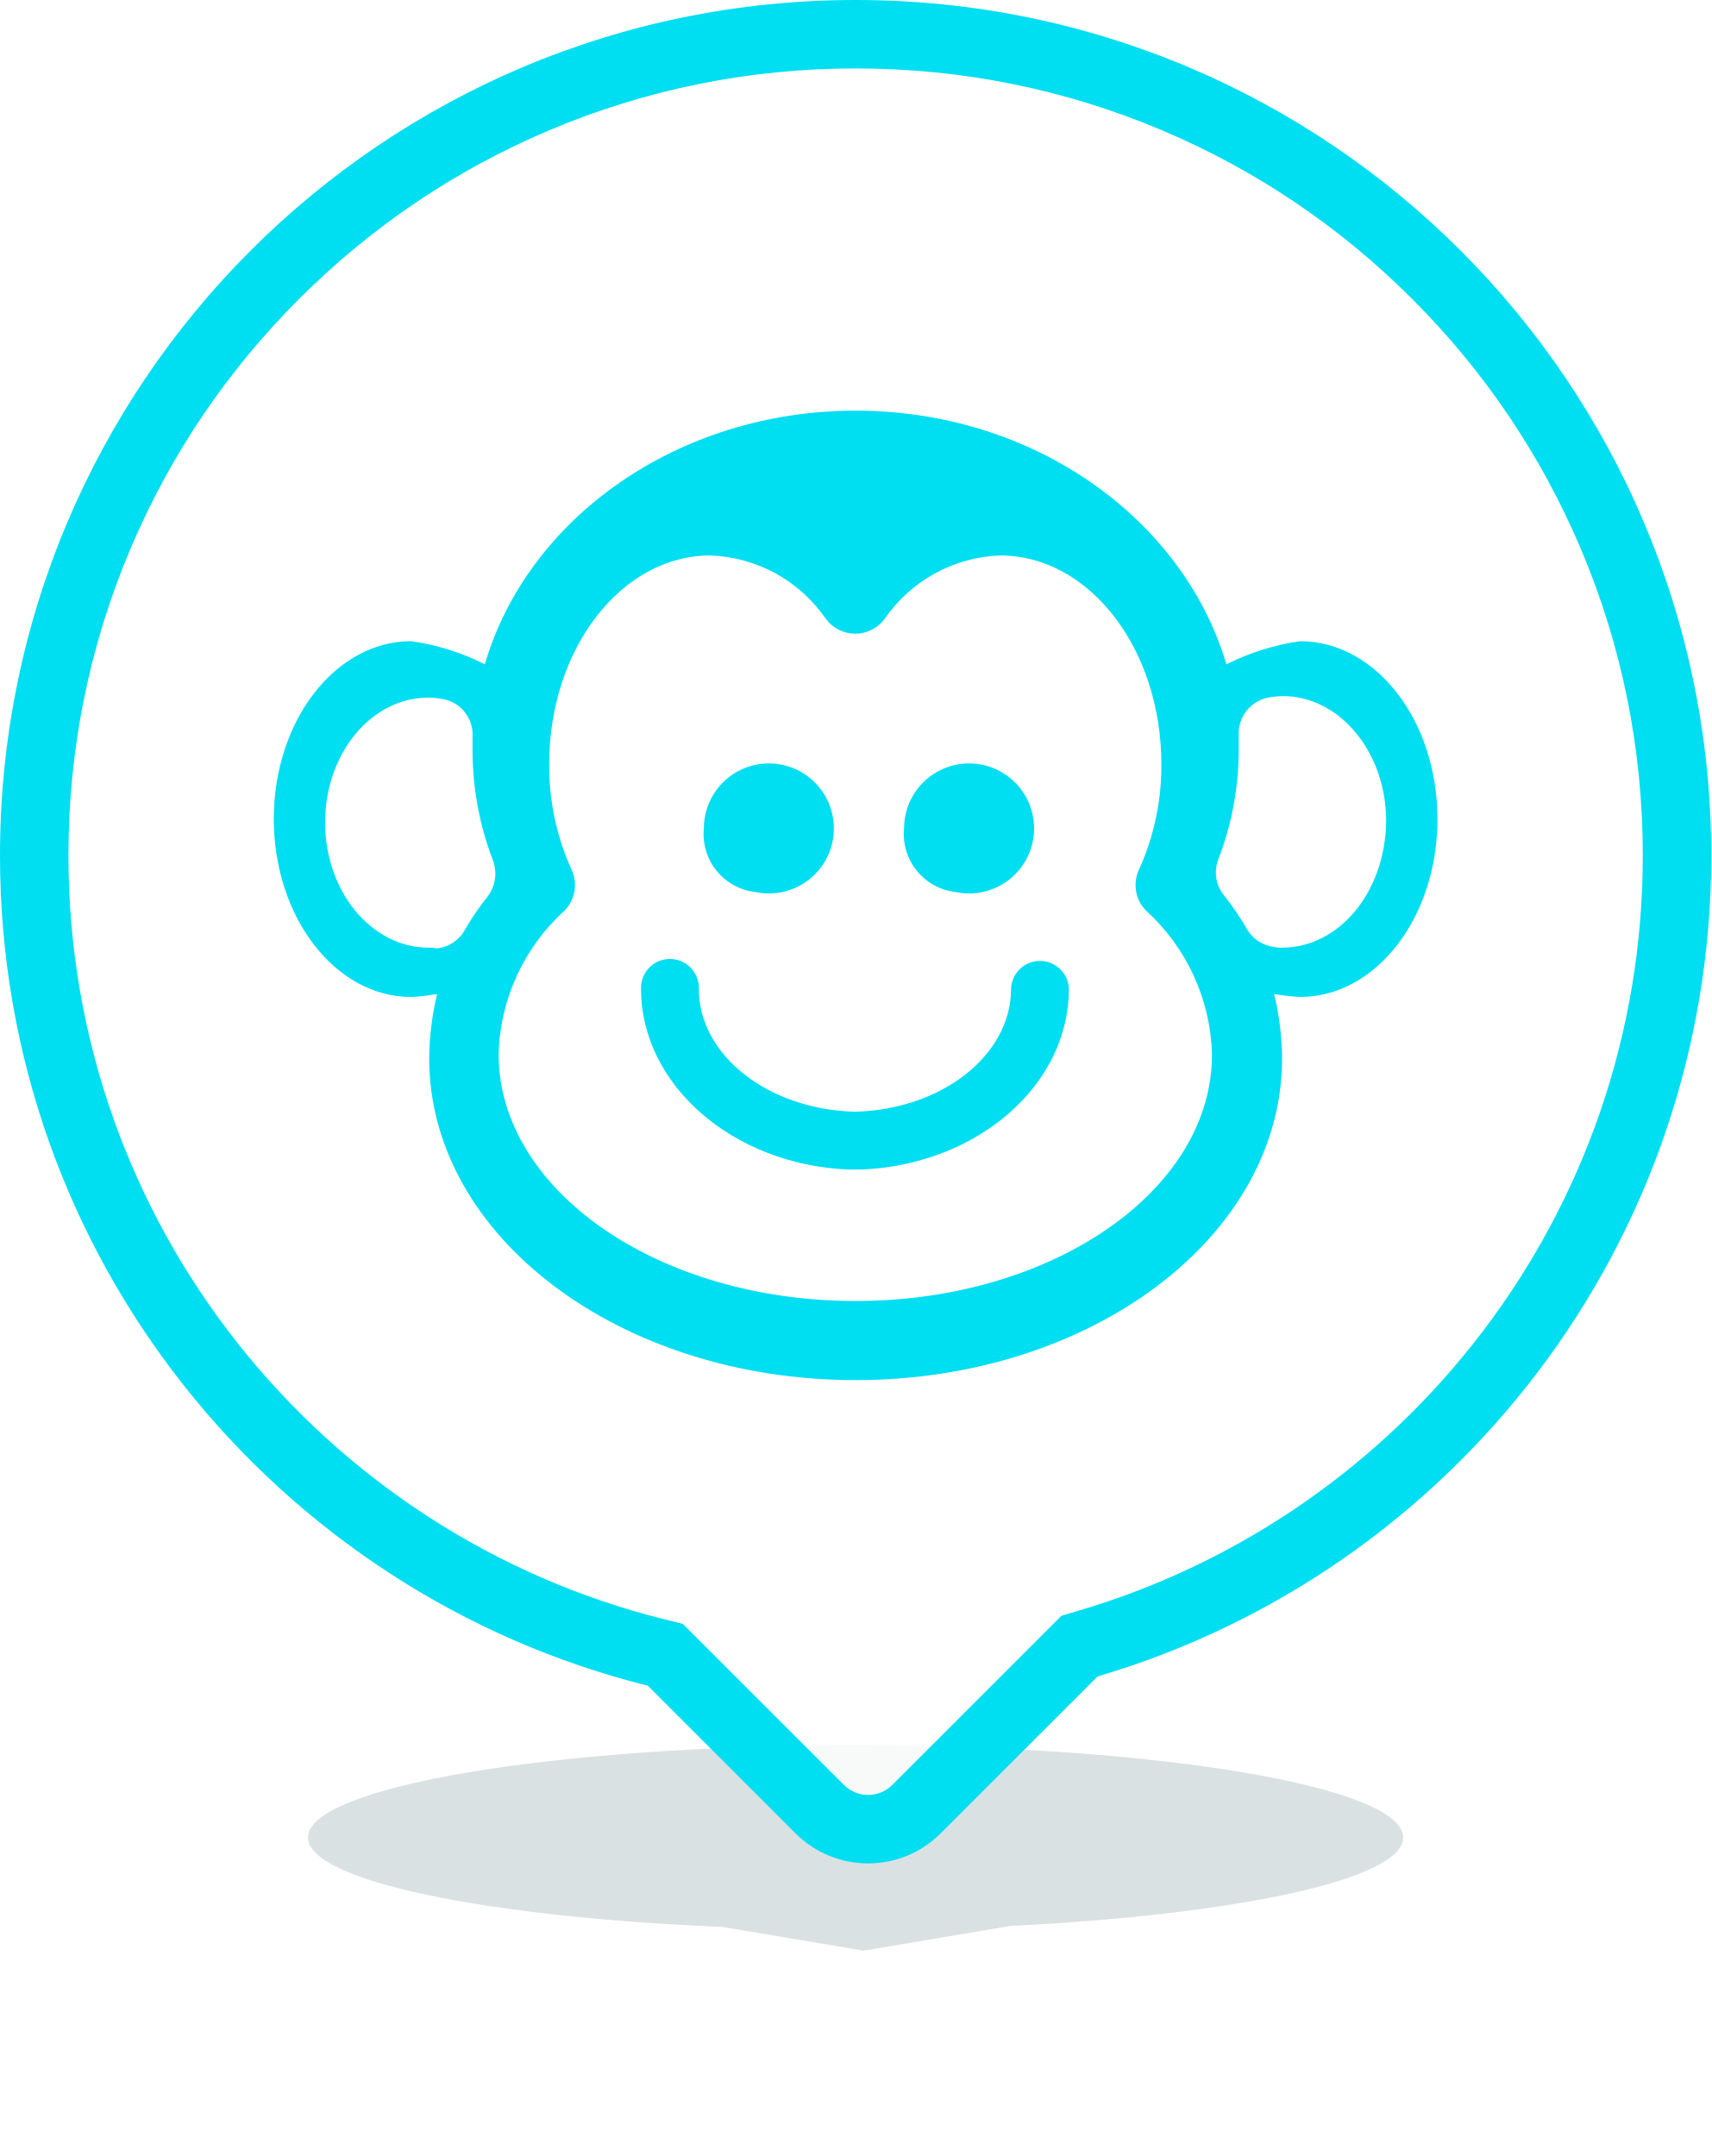
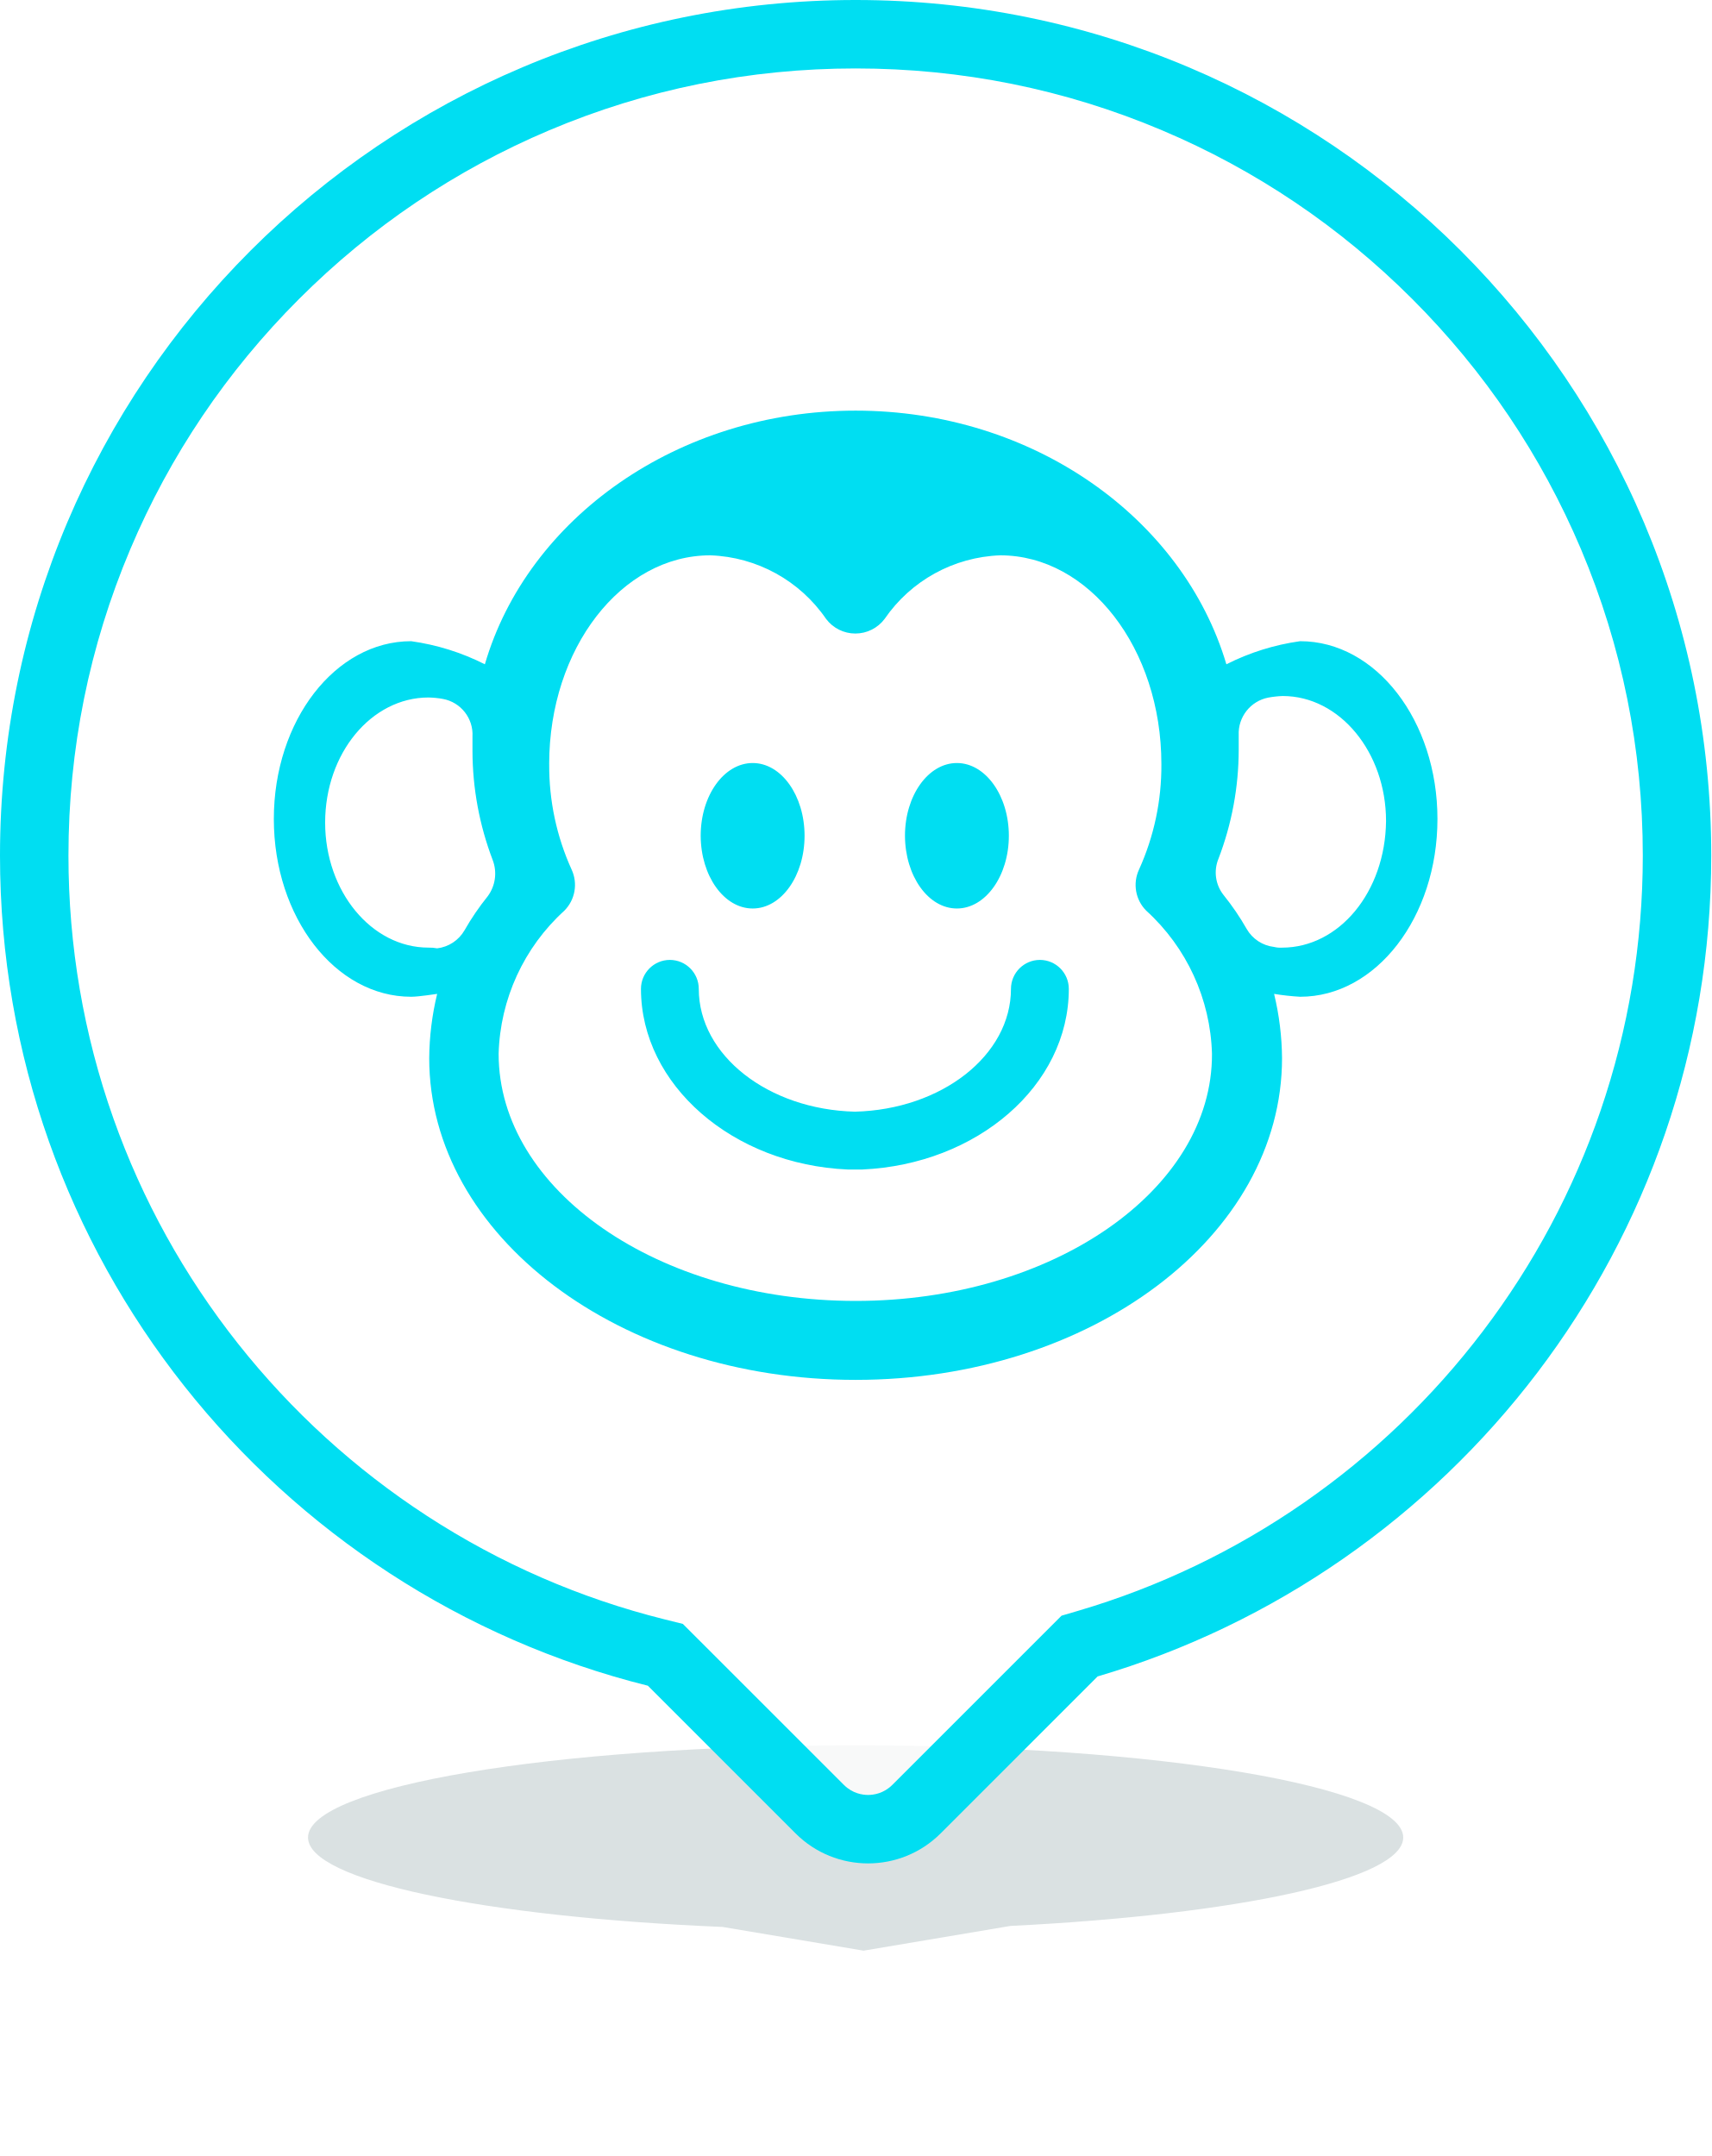
<svg xmlns="http://www.w3.org/2000/svg" viewBox="0 0 50 63">
  <defs>
    <style>.a{fill:rgba(70,108,110,0.2);}.b{fill:rgba(255,255,255,0.8);}.c,.e{fill:#00def2;}.d,.e{stroke:none;}</style>
  </defs>
  <g transform="translate(-2597 -6019)">
    <path class="a" d="M12.115,5.307C5.156,5.014,0,3.955,0,2.693,0,1.206,7.164,0,16,0S32,1.206,32,2.693c0,1.223-4.842,2.255-11.475,2.584L16.233,6Z" transform="translate(2606 6070)" />
    <g transform="translate(-5718)">
      <g class="b" transform="translate(8315 6019)">
        <path class="d" d="M 25.364 53.45 C 24.83 53.45 24.327 53.241 23.95 52.864 L 19.637 48.551 L 19.441 48.355 L 19.172 48.288 C 16.598 47.646 14.161 46.584 11.93 45.133 C 9.736 43.705 7.798 41.939 6.171 39.884 C 4.529 37.81 3.251 35.499 2.371 33.017 C 1.461 30.449 1 27.751 1 25 C 1 21.76 1.634 18.617 2.886 15.659 C 4.094 12.801 5.825 10.234 8.03 8.03 C 10.234 5.825 12.801 4.094 15.659 2.886 C 18.617 1.634 21.76 1 25 1 C 28.241 1 31.383 1.634 34.342 2.886 C 37.2 4.094 39.766 5.825 41.971 8.03 C 44.175 10.234 45.906 12.801 47.115 15.659 C 48.366 18.617 49 21.76 49 25 C 49 27.667 48.566 30.286 47.71 32.784 C 46.883 35.199 45.676 37.459 44.125 39.501 C 42.591 41.522 40.756 43.28 38.673 44.727 C 36.561 46.194 34.245 47.304 31.788 48.027 L 31.543 48.099 L 31.363 48.28 L 26.779 52.864 C 26.401 53.241 25.899 53.45 25.364 53.45 Z" />
        <path class="e" d="M 25.364 52.45 C 25.519 52.45 25.817 52.411 26.072 52.156 L 30.656 47.572 L 31.016 47.212 L 31.505 47.068 C 33.859 46.375 36.079 45.311 38.103 43.906 C 40.1 42.519 41.858 40.834 43.329 38.897 C 44.815 36.939 45.971 34.774 46.764 32.46 C 47.584 30.066 48 27.556 48 25 C 48 21.894 47.393 18.883 46.194 16.048 C 45.035 13.31 43.377 10.85 41.264 8.737 C 39.151 6.624 36.691 4.965 33.952 3.807 C 31.118 2.608 28.106 2 25 2 C 21.894 2 18.883 2.608 16.048 3.807 C 13.31 4.965 10.85 6.624 8.737 8.737 C 6.624 10.85 4.965 13.31 3.807 16.048 C 2.608 18.883 2 21.894 2 25 C 2 27.637 2.442 30.222 3.314 32.683 C 4.157 35.061 5.382 37.275 6.955 39.263 C 8.515 41.233 10.372 42.926 12.475 44.295 C 14.613 45.686 16.948 46.703 19.414 47.318 L 19.952 47.452 L 20.344 47.844 L 24.657 52.156 C 24.912 52.411 25.209 52.45 25.364 52.45 M 25.364 54.45 C 24.596 54.45 23.828 54.157 23.243 53.571 L 18.93 49.258 C 8.056 46.546 2.716064386731887e-07 36.714 2.716064386731887e-07 25 C 2.716064386731887e-07 11.193 11.193 5.314331247063819e-06 25 5.314331247063819e-06 C 38.807 5.314331247063819e-06 50 11.193 50 25 C 50 36.351 42.434 45.936 32.07 48.987 L 27.486 53.571 C 26.9 54.157 26.132 54.45 25.364 54.45 Z" />
      </g>
-       <g transform="translate(8322.9 6031)">
-         <path class="c" d="M30.088,6.737a6.867,6.867,0,0,0-2.154.676C26.666,3.147,22.3,0,17.1,0S7.512,3.147,6.266,7.412a6.867,6.867,0,0,0-2.154-.676C1.9,6.737.1,9.06.1,11.932s1.8,5.2,4.012,5.2c.232,0,.739-.084.76-.084a8.247,8.247,0,0,0-.232,1.88c0,5.2,5.575,9.4,12.46,9.4s12.46-4.2,12.46-9.4a8.247,8.247,0,0,0-.232-1.88,7.219,7.219,0,0,0,.76.084c2.217,0,4.012-2.323,4.012-5.2S32.3,6.737,30.088,6.737ZM4.619,15.691c-1.668,0-3.02-1.647-3.02-3.653,0-2.027,1.352-3.653,3.02-3.653a2.6,2.6,0,0,1,.422.042,1.056,1.056,0,0,1,.866,1.1v.422A8.994,8.994,0,0,0,6.5,13.135a1.108,1.108,0,0,1-.148,1.056,7.491,7.491,0,0,0-.676.993,1.067,1.067,0,0,1-.8.528A1.212,1.212,0,0,0,4.619,15.691ZM17.1,26.017c-5.765,0-10.432-3.231-10.432-7.222a5.867,5.867,0,0,1,1.922-4.181,1.065,1.065,0,0,0,.211-1.2,7.326,7.326,0,0,1-.655-3.083c0-3.379,2.112-6.1,4.709-6.1a4.279,4.279,0,0,1,3.379,1.858,1.069,1.069,0,0,0,1.711,0,4.279,4.279,0,0,1,3.379-1.858c2.6,0,4.709,2.724,4.709,6.1a7.326,7.326,0,0,1-.655,3.083,1.065,1.065,0,0,0,.211,1.2A5.867,5.867,0,0,1,27.511,18.8C27.532,22.765,22.865,26.017,17.1,26.017ZM29.56,15.691a.792.792,0,0,1-.232-.021,1.067,1.067,0,0,1-.8-.528,7.49,7.49,0,0,0-.676-.993,1.056,1.056,0,0,1-.148-1.056A8.908,8.908,0,0,0,28.293,9.9V9.482a1.071,1.071,0,0,1,.866-1.1,2.862,2.862,0,0,1,.422-.042c1.668,0,3.02,1.647,3.02,3.653C32.579,14.065,31.228,15.691,29.56,15.691Z" />
-         <g transform="translate(12.665 10.348)">
-           <path class="c" d="M88.8,52.717a1.9,1.9,0,1,0-1.5-1.858A1.706,1.706,0,0,0,88.8,52.717Z" transform="translate(-81.45 -49)" />
-           <path class="c" d="M61.1,52.717a1.9,1.9,0,1,0-1.5-1.858A1.706,1.706,0,0,0,61.1,52.717Z" transform="translate(-59.6 -49)" />
-         </g>
-         <path class="c" d="M57.362,82.124c3.358-.148,6.04-2.45,6.04-5.279a.845.845,0,0,0-1.689,0c0,1.943-2.027,3.527-4.561,3.59-2.534-.063-4.561-1.647-4.561-3.59a.845.845,0,1,0-1.689,0c0,2.809,2.682,5.132,6.04,5.279Z" transform="translate(-40.072 -59.95)" />
-       </g>
+       <path class="c" d="M-1766.459-6075.492a8.249,8.249,0,0,1,.232-1.879c-.021,0-.528.084-.76.084-2.218,0-4.012-2.323-4.012-5.195s1.795-5.195,4.012-5.195a6.869,6.869,0,0,1,2.154.675c1.245-4.265,5.639-7.412,10.833-7.412s9.566,3.147,10.833,7.412a6.869,6.869,0,0,1,2.155-.675c2.218,0,4.012,2.323,4.012,5.195s-1.795,5.195-4.012,5.195a7.237,7.237,0,0,1-.761-.084,8.249,8.249,0,0,1,.232,1.879c0,5.2-5.574,9.4-12.459,9.4S-1766.459-6070.3-1766.459-6075.492Zm3.506-8.594a7.322,7.322,0,0,0,.655,3.083,1.066,1.066,0,0,1-.212,1.2,5.869,5.869,0,0,0-1.921,4.182c0,3.991,4.667,7.222,10.432,7.222s10.432-3.252,10.411-7.222a5.869,5.869,0,0,0-1.921-4.182,1.064,1.064,0,0,1-.211-1.2,7.337,7.337,0,0,0,.654-3.083c0-3.379-2.112-6.1-4.709-6.1a4.28,4.28,0,0,0-3.378,1.858,1.069,1.069,0,0,1-1.71,0,4.282,4.282,0,0,0-3.379-1.858C-1760.842-6090.189-1762.954-6087.465-1762.954-6084.086Zm-6.547,1.71c0,2.005,1.351,3.653,3.02,3.653a1.2,1.2,0,0,1,.253.021,1.067,1.067,0,0,0,.8-.528,7.465,7.465,0,0,1,.676-.992,1.111,1.111,0,0,0,.148-1.057,9,9,0,0,1-.592-3.188v-.423a1.057,1.057,0,0,0-.865-1.1,2.626,2.626,0,0,0-.422-.042C-1768.15-6086.029-1769.5-6084.4-1769.5-6082.375Zm27.558-3.653a1.071,1.071,0,0,0-.865,1.1v.422a8.919,8.919,0,0,1-.592,3.189,1.057,1.057,0,0,0,.148,1.056,7.477,7.477,0,0,1,.676.992,1.063,1.063,0,0,0,.8.527.778.778,0,0,0,.232.021c1.669,0,3.02-1.626,3.041-3.7,0-2.006-1.351-3.653-3.02-3.653A2.882,2.882,0,0,0-1741.942-6086.029Zm-12.29,13.79c-3.358-.148-6.04-2.471-6.04-5.28a.847.847,0,0,1,.844-.845.847.847,0,0,1,.845.845c0,1.943,2.027,3.526,4.561,3.59,2.534-.063,4.561-1.646,4.561-3.59a.848.848,0,0,1,.845-.845.847.847,0,0,1,.845.845c0,2.83-2.682,5.132-6.04,5.28Zm1.674-9.753c0-1.176.681-2.125,1.517-2.125s1.518.954,1.518,2.125-.68,2.126-1.518,2.126S-1752.554-6080.816-1752.558-6081.992Zm-5.969,0c0-1.176.682-2.125,1.52-2.125s1.515.954,1.515,2.125-.677,2.126-1.515,2.126S-1758.523-6080.816-1758.527-6081.992Z" transform="translate(10094 12125.413)" />
    </g>
  </g>
</svg>
